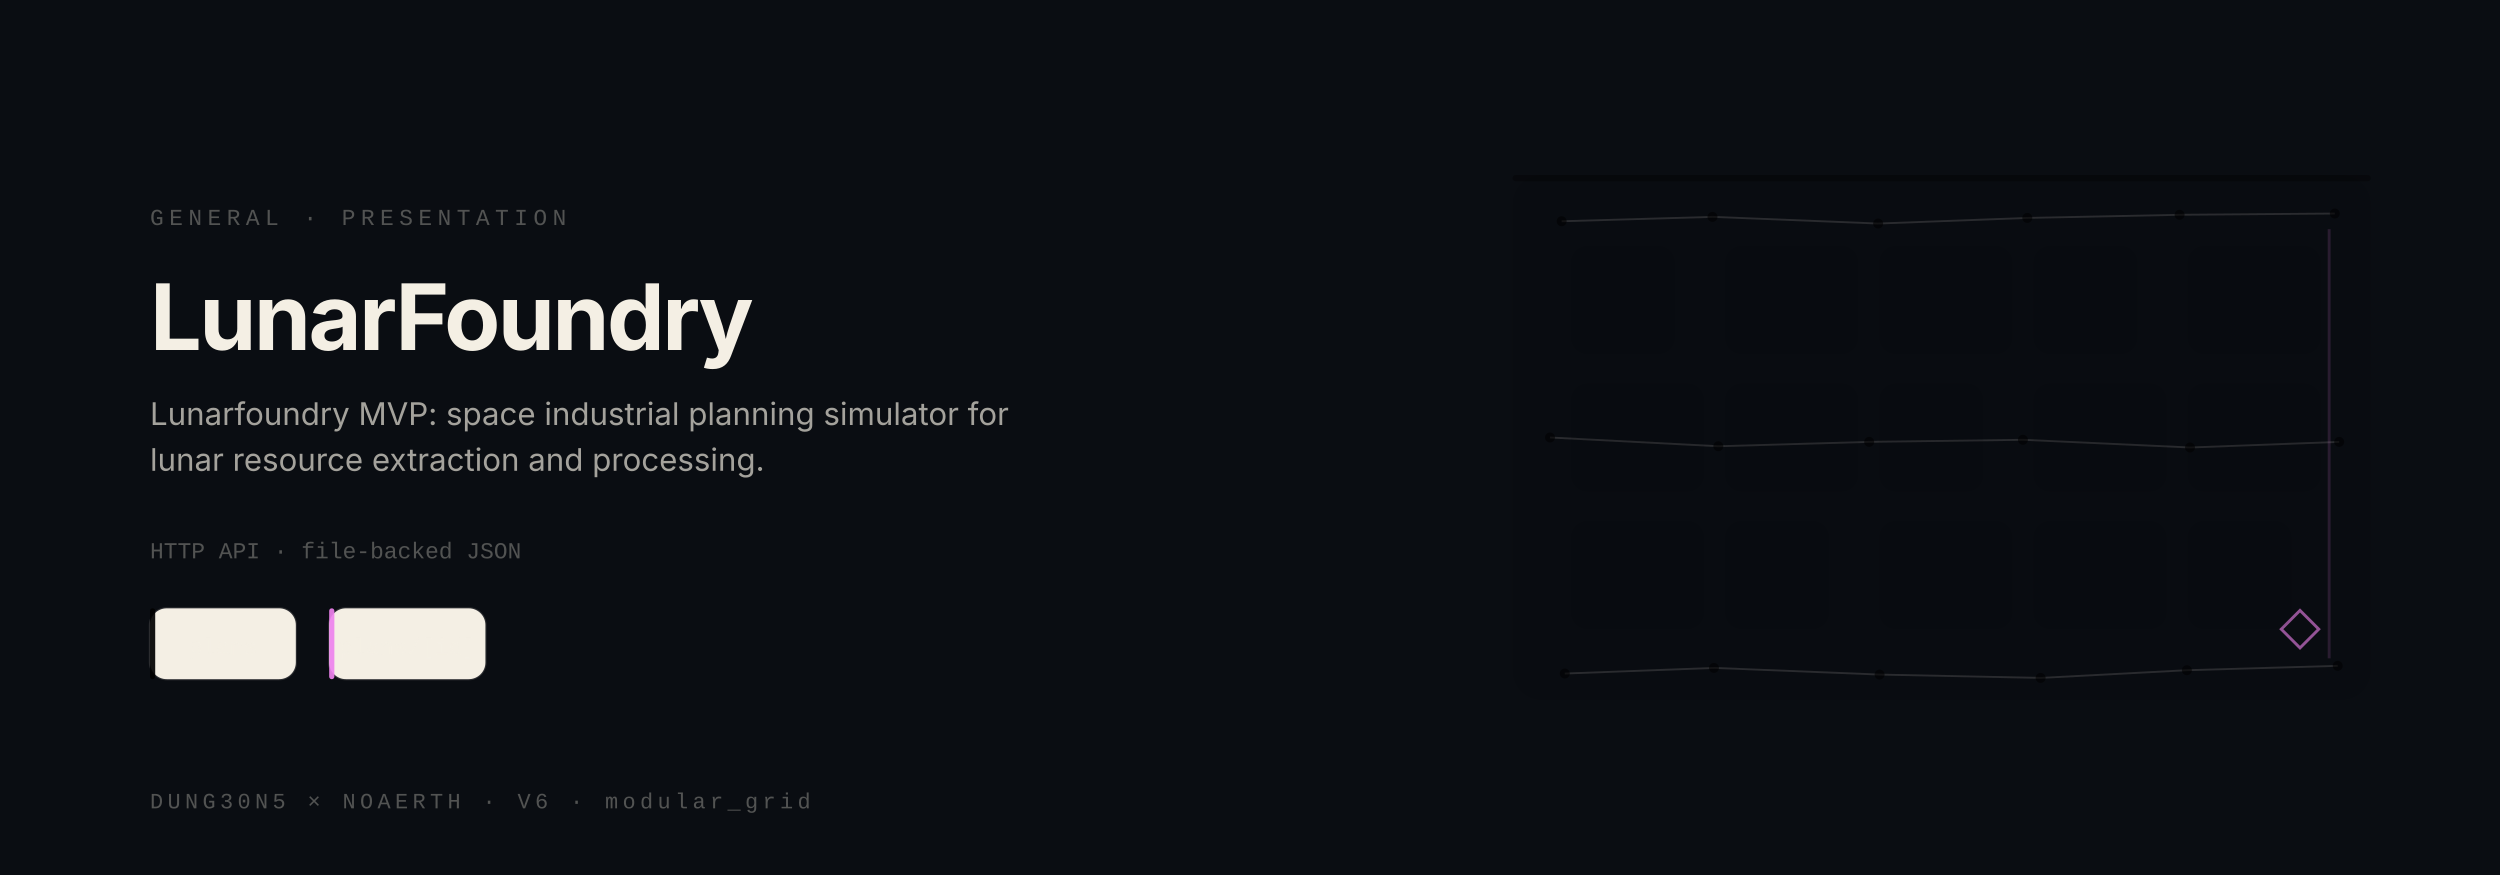
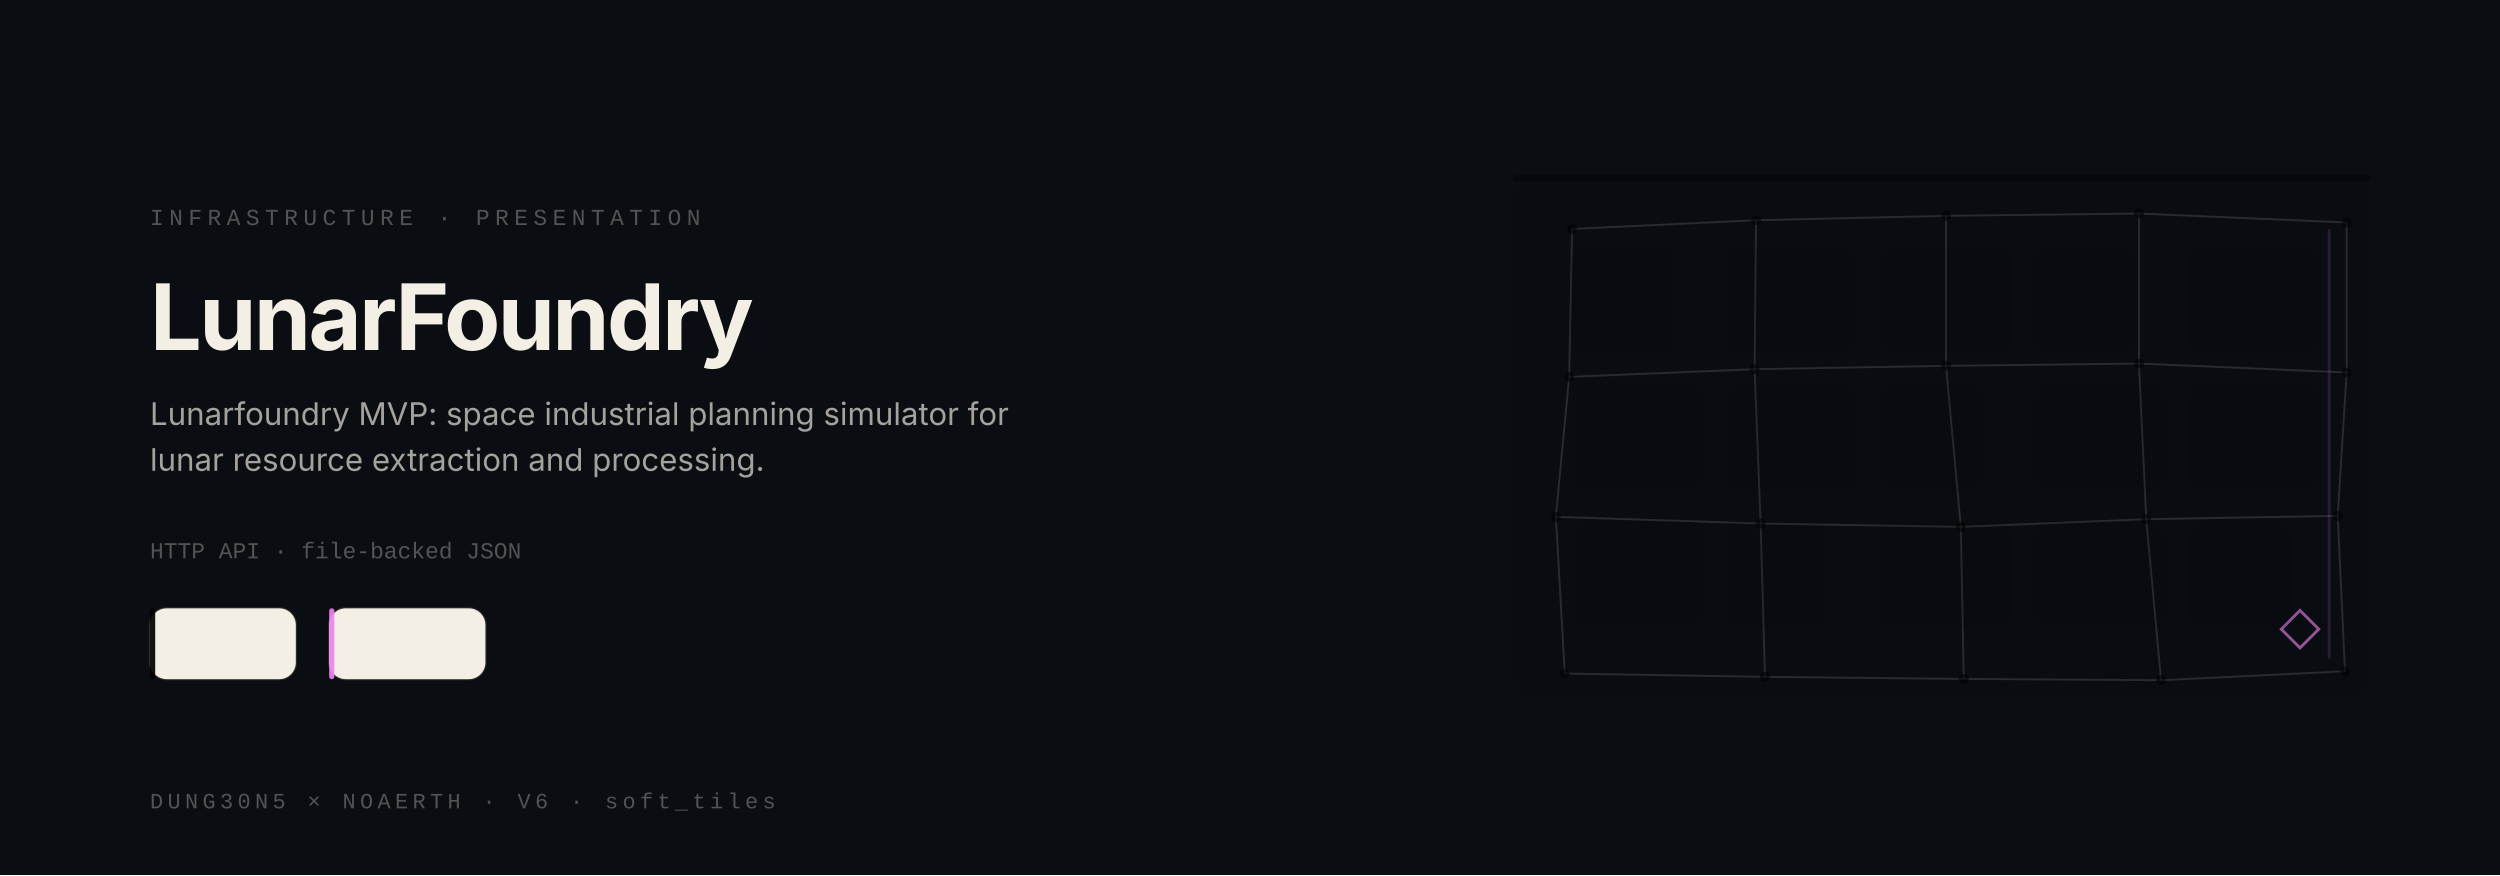
<svg xmlns="http://www.w3.org/2000/svg" viewBox="0 0 1200 420" width="1200" height="420" role="img" aria-label="LunarFoundry: a composed grid assembles and a sweep resolves it">
  <rect width="1200" height="420" fill="#0a0d12" />
-   <text x="72" y="108" font-family="ui-monospace, SFMono-Regular, Menlo, Monaco, Consolas, 'Liberation Mono', monospace" font-size="11" letter-spacing="2.6" fill="#f4efe44f">GENERAL · PRESENTATION</text>
+   <text x="72" y="108" font-family="ui-monospace, SFMono-Regular, Menlo, Monaco, Consolas, 'Liberation Mono', monospace" font-size="11" letter-spacing="2.6" fill="#f4efe44f">INFRASTRUCTURE · PRESENTATION</text>
  <text x="72" y="168" font-family="-apple-system, BlinkMacSystemFont, 'Segoe UI', Inter, Helvetica, Arial, sans-serif" font-size="44" font-weight="660" letter-spacing="-1.2" fill="#f4efe4">LunarFoundry</text>
  <text x="72" y="204" font-family="-apple-system, BlinkMacSystemFont, 'Segoe UI', Inter, Helvetica, Arial, sans-serif" font-size="15" fill="#f4efe4a8">Lunarfoundry MVP: space industrial planning simulator for</text>
  <text x="72" y="226" font-family="-apple-system, BlinkMacSystemFont, 'Segoe UI', Inter, Helvetica, Arial, sans-serif" font-size="15" fill="#f4efe4a8">lunar resource extraction and processing.</text>
  <text x="72" y="268" font-family="ui-monospace, SFMono-Regular, Menlo, Monaco, Consolas, 'Liberation Mono', monospace" font-size="11" fill="#f4efe44f">HTTP API · file-backed JSON</text>
  <rect x="72.0" y="292.0" width="70.0" height="34.0" rx="8" fill="#f4efe4" stroke="#f4efe424" stroke-width="1.1" />
  <rect x="72.0" y="292.0" width="2.5" height="34.0" rx="1.2" fill="mint" opacity="0.92" />
  <text x="107.0" y="314" font-family="ui-monospace, SFMono-Regular, Menlo, Monaco, Consolas, 'Liberation Mono', monospace" font-size="11" fill="#f4efe4" fill-opacity="0.82" text-anchor="middle">plans</text>
  <rect x="158.0" y="292.0" width="75.0" height="34.0" rx="8" fill="#f4efe4" stroke="#f4efe424" stroke-width="1.1" />
  <rect x="158.0" y="292.0" width="2.5" height="34.0" rx="1.2" fill="violet" opacity="0.92" />
  <text x="195.5" y="314" font-family="ui-monospace, SFMono-Regular, Menlo, Monaco, Consolas, 'Liberation Mono', monospace" font-size="11" fill="#f4efe4" fill-opacity="0.82" text-anchor="middle">plans/[id]</text>
  <rect x="726.0" y="84.0" width="412.0" height="252.0" rx="14" fill="mint" fill-opacity="0.06" />
  <rect x="729.0" y="87.0" width="406.0" height="246.0" rx="12" fill="none" stroke="mint" stroke-width="1" stroke-opacity="0.18" />
-   <line x1="749.6" y1="106.2" x2="822.0" y2="104.1" stroke="#f4efe424" stroke-width="0.9" />
-   <line x1="822.0" y1="104.1" x2="901.5" y2="107.3" stroke="#f4efe424" stroke-width="0.9" />
-   <line x1="901.5" y1="107.3" x2="973.1" y2="104.6" stroke="#f4efe424" stroke-width="0.9" />
-   <line x1="973.1" y1="104.6" x2="1046.2" y2="103.1" stroke="#f4efe424" stroke-width="0.9" />
-   <line x1="1046.2" y1="103.1" x2="1120.7" y2="102.5" stroke="#f4efe424" stroke-width="0.9" />
-   <line x1="744.0" y1="210.0" x2="824.8" y2="214.2" stroke="#f4efe424" stroke-width="0.9" />
-   <line x1="824.8" y1="214.2" x2="897.2" y2="212.1" stroke="#f4efe424" stroke-width="0.9" />
-   <line x1="897.2" y1="212.1" x2="971.0" y2="211.1" stroke="#f4efe424" stroke-width="0.9" />
-   <line x1="971.0" y1="211.1" x2="1051.2" y2="214.8" stroke="#f4efe424" stroke-width="0.9" />
-   <line x1="1051.2" y1="214.8" x2="1122.8" y2="212.1" stroke="#f4efe424" stroke-width="0.9" />
-   <line x1="751.1" y1="323.3" x2="822.7" y2="320.6" stroke="#f4efe424" stroke-width="0.9" />
-   <line x1="822.7" y1="320.6" x2="902.2" y2="323.8" stroke="#f4efe424" stroke-width="0.9" />
-   <line x1="902.2" y1="323.8" x2="979.5" y2="325.4" stroke="#f4efe424" stroke-width="0.9" />
-   <line x1="979.5" y1="325.4" x2="1049.7" y2="321.7" stroke="#f4efe424" stroke-width="0.9" />
-   <line x1="1049.7" y1="321.7" x2="1122.1" y2="319.6" stroke="#f4efe424" stroke-width="0.9" />
-   <circle cx="749.6" cy="106.2" r="2.4" fill="mint" opacity="0.55" />
-   <circle cx="822.0" cy="104.1" r="2.4" fill="mint" opacity="0.55" />
-   <circle cx="901.5" cy="107.3" r="2.4" fill="mint" opacity="0.55" />
-   <circle cx="973.1" cy="104.6" r="2.4" fill="mint" opacity="0.55" />
-   <circle cx="1046.2" cy="103.1" r="2.4" fill="mint" opacity="0.55" />
-   <circle cx="1120.7" cy="102.5" r="2.4" fill="mint" opacity="0.55" />
-   <circle cx="744.0" cy="210.0" r="2.4" fill="mint" opacity="0.55" />
-   <circle cx="824.8" cy="214.2" r="2.4" fill="mint" opacity="0.55" />
-   <circle cx="897.2" cy="212.1" r="2.4" fill="mint" opacity="0.55" />
-   <circle cx="971.0" cy="211.1" r="2.4" fill="mint" opacity="0.55" />
-   <circle cx="1051.2" cy="214.8" r="2.4" fill="mint" opacity="0.55" />
-   <circle cx="1122.8" cy="212.1" r="2.4" fill="mint" opacity="0.55" />
+   <line x1="754.6" y1="109.9" x2="842.9" y2="105.7" stroke="#f4efe424" stroke-width="0.9" />
+   <line x1="754.6" y1="109.9" x2="753.2" y2="180.9" stroke="#f4efe424" stroke-width="0.9" />
+   <line x1="842.9" y1="105.7" x2="934.1" y2="103.6" stroke="#f4efe424" stroke-width="0.9" />
+   <line x1="842.9" y1="105.7" x2="842.2" y2="177.2" stroke="#f4efe424" stroke-width="0.9" />
+   <line x1="934.1" y1="103.6" x2="1026.7" y2="102.5" stroke="#f4efe424" stroke-width="0.9" />
+   <line x1="934.1" y1="103.6" x2="934.1" y2="175.6" stroke="#f4efe424" stroke-width="0.9" />
+   <line x1="1026.7" y1="102.5" x2="1126.4" y2="106.8" stroke="#f4efe424" stroke-width="0.9" />
+   <line x1="1026.7" y1="102.5" x2="1026.7" y2="174.5" stroke="#f4efe424" stroke-width="0.9" />
+   <line x1="1126.4" y1="106.8" x2="1126.4" y2="178.8" stroke="#f4efe424" stroke-width="0.9" />
+   <line x1="753.2" y1="180.9" x2="842.2" y2="177.2" stroke="#f4efe424" stroke-width="0.9" />
+   <line x1="753.2" y1="180.9" x2="746.8" y2="248.1" stroke="#f4efe424" stroke-width="0.9" />
+   <line x1="842.2" y1="177.2" x2="934.1" y2="175.6" stroke="#f4efe424" stroke-width="0.9" />
+   <line x1="842.2" y1="177.2" x2="845.1" y2="251.3" stroke="#f4efe424" stroke-width="0.9" />
+   <line x1="934.1" y1="175.6" x2="1026.7" y2="174.5" stroke="#f4efe424" stroke-width="0.9" />
+   <line x1="934.1" y1="175.6" x2="941.2" y2="252.9" stroke="#f4efe424" stroke-width="0.9" />
+   <line x1="1026.7" y1="174.5" x2="1126.4" y2="178.8" stroke="#f4efe424" stroke-width="0.9" />
+   <line x1="1026.7" y1="174.5" x2="1030.2" y2="249.2" stroke="#f4efe424" stroke-width="0.9" />
+   <line x1="1126.4" y1="178.8" x2="1122.1" y2="247.6" stroke="#f4efe424" stroke-width="0.9" />
+   <line x1="746.8" y1="248.1" x2="845.1" y2="251.3" stroke="#f4efe424" stroke-width="0.9" />
+   <line x1="746.8" y1="248.1" x2="751.1" y2="323.3" stroke="#f4efe424" stroke-width="0.9" />
+   <line x1="845.1" y1="251.3" x2="941.2" y2="252.9" stroke="#f4efe424" stroke-width="0.9" />
+   <line x1="845.1" y1="251.3" x2="847.2" y2="324.9" stroke="#f4efe424" stroke-width="0.9" />
+   <line x1="941.2" y1="252.9" x2="1030.2" y2="249.2" stroke="#f4efe424" stroke-width="0.9" />
+   <line x1="941.2" y1="252.9" x2="942.6" y2="325.9" stroke="#f4efe424" stroke-width="0.9" />
+   <line x1="1030.2" y1="249.2" x2="1122.1" y2="247.6" stroke="#f4efe424" stroke-width="0.9" />
+   <line x1="1030.2" y1="249.2" x2="1037.3" y2="326.5" stroke="#f4efe424" stroke-width="0.9" />
+   <line x1="1122.1" y1="247.6" x2="1125.6" y2="322.2" stroke="#f4efe424" stroke-width="0.9" />
+   <line x1="751.1" y1="323.3" x2="847.2" y2="324.9" stroke="#f4efe424" stroke-width="0.9" />
+   <line x1="847.2" y1="324.9" x2="942.6" y2="325.9" stroke="#f4efe424" stroke-width="0.9" />
+   <line x1="942.6" y1="325.9" x2="1037.3" y2="326.5" stroke="#f4efe424" stroke-width="0.9" />
+   <line x1="1037.3" y1="326.5" x2="1125.6" y2="322.2" stroke="#f4efe424" stroke-width="0.9" />
+   <circle cx="754.6" cy="109.9" r="2.4" fill="mint" opacity="0.55" />
+   <circle cx="842.9" cy="105.7" r="2.4" fill="mint" opacity="0.55" />
+   <circle cx="934.1" cy="103.6" r="2.4" fill="mint" opacity="0.55" />
+   <circle cx="1026.7" cy="102.5" r="2.4" fill="mint" opacity="0.55" />
+   <circle cx="1126.4" cy="106.8" r="2.4" fill="mint" opacity="0.55" />
+   <circle cx="753.2" cy="180.9" r="2.4" fill="mint" opacity="0.55" />
+   <circle cx="842.2" cy="177.2" r="2.4" fill="mint" opacity="0.55" />
+   <circle cx="934.1" cy="175.6" r="2.4" fill="mint" opacity="0.55" />
+   <circle cx="1026.7" cy="174.5" r="2.4" fill="mint" opacity="0.55" />
+   <circle cx="1126.4" cy="178.8" r="2.4" fill="mint" opacity="0.55" />
+   <circle cx="746.8" cy="248.1" r="2.4" fill="mint" opacity="0.55" />
+   <circle cx="845.1" cy="251.3" r="2.4" fill="mint" opacity="0.55" />
+   <circle cx="941.2" cy="252.9" r="2.4" fill="mint" opacity="0.55" />
+   <circle cx="1030.2" cy="249.2" r="2.4" fill="mint" opacity="0.55" />
+   <circle cx="1122.1" cy="247.6" r="2.4" fill="mint" opacity="0.55" />
  <circle cx="751.1" cy="323.3" r="2.4" fill="mint" opacity="0.55" />
-   <circle cx="822.7" cy="320.6" r="2.4" fill="mint" opacity="0.55" />
-   <circle cx="902.2" cy="323.8" r="2.4" fill="mint" opacity="0.55" />
-   <circle cx="979.5" cy="325.4" r="2.4" fill="mint" opacity="0.55" />
-   <circle cx="1049.7" cy="321.7" r="2.4" fill="mint" opacity="0.55" />
-   <circle cx="1122.1" cy="319.6" r="2.4" fill="mint" opacity="0.55" />
+   <circle cx="847.2" cy="324.9" r="2.4" fill="mint" opacity="0.55" />
+   <circle cx="942.6" cy="325.9" r="2.4" fill="mint" opacity="0.55" />
+   <circle cx="1037.3" cy="326.5" r="2.4" fill="mint" opacity="0.55" />
+   <circle cx="1125.6" cy="322.2" r="2.4" fill="mint" opacity="0.55" />
  <rect x="726.0" y="84.0" width="412.0" height="3" rx="1.5" fill="mint" opacity="0.35" />
  <path d="M1095.0 302.0 l9 -9 l9 9 l-9 9 z" fill="none" stroke="violet" stroke-width="1.4" opacity="0.6" />
  <rect x="754" y="118" width="50" height="52" rx="8" fill="mint" fill-opacity="0.08" stroke="mint" stroke-width="1" stroke-opacity="0.4" opacity="0.85" />
  <rect x="828" y="118" width="64" height="52" rx="8" fill="mint" fill-opacity="0.08" stroke="mint" stroke-width="1" stroke-opacity="0.4" opacity="0.85" />
  <rect x="902" y="118" width="64" height="52" rx="8" fill="mint" fill-opacity="0.08" stroke="mint" stroke-width="1" stroke-opacity="0.4" opacity="0.85" />
  <rect x="976" y="118" width="50" height="52" rx="8" fill="mint" fill-opacity="0.08" stroke="mint" stroke-width="1" stroke-opacity="0.4" opacity="0.85" />
  <rect x="1050" y="118" width="64" height="52" rx="8" fill="mint" fill-opacity="0.08" stroke="mint" stroke-width="1" stroke-opacity="0.4" opacity="0.85" />
  <rect x="754" y="184" width="64" height="52" rx="8" fill="mint" fill-opacity="0.08" stroke="mint" stroke-width="1" stroke-opacity="0.4" opacity="0.85" />
  <rect x="828" y="184" width="64" height="52" rx="8" fill="mint" fill-opacity="0.08" stroke="mint" stroke-width="1" stroke-opacity="0.4" opacity="0.85" />
  <rect x="902" y="184" width="50" height="52" rx="8" fill="mint" fill-opacity="0.08" stroke="mint" stroke-width="1" stroke-opacity="0.4" opacity="0.85" />
  <rect x="976" y="184" width="64" height="52" rx="8" fill="mint" fill-opacity="0.08" stroke="mint" stroke-width="1" stroke-opacity="0.4" opacity="0.85" />
  <rect x="1050" y="184" width="64" height="52" rx="8" fill="mint" fill-opacity="0.08" stroke="mint" stroke-width="1" stroke-opacity="0.4" opacity="0.85" />
  <rect x="754" y="250" width="64" height="52" rx="8" fill="mint" fill-opacity="0.08" stroke="mint" stroke-width="1" stroke-opacity="0.4" opacity="0.85" />
  <rect x="828" y="250" width="50" height="52" rx="8" fill="mint" fill-opacity="0.08" stroke="mint" stroke-width="1" stroke-opacity="0.4" opacity="0.85" />
  <rect x="902" y="250" width="64" height="52" rx="8" fill="mint" fill-opacity="0.08" stroke="mint" stroke-width="1" stroke-opacity="0.4" opacity="0.85" />
  <rect x="976" y="250" width="64" height="52" rx="8" fill="mint" fill-opacity="0.08" stroke="mint" stroke-width="1" stroke-opacity="0.4" opacity="0.85" />
  <rect x="1050" y="250" width="50" height="52" rx="8" fill="mint" fill-opacity="0.08" stroke="mint" stroke-width="1" stroke-opacity="0.4" opacity="0.85" />
  <line x1="1118" y1="110" x2="1118" y2="316" stroke="violet" stroke-width="1.4" opacity="0.14" />
-   <text x="72" y="388" font-family="ui-monospace, SFMono-Regular, Menlo, Monaco, Consolas, 'Liberation Mono', monospace" font-size="10.5" letter-spacing="2.1" fill="#f4efe44f">DUNG30N5 × NOAERTH · V6 · modular_grid</text>
+   <text x="72" y="388" font-family="ui-monospace, SFMono-Regular, Menlo, Monaco, Consolas, 'Liberation Mono', monospace" font-size="10.5" letter-spacing="2.1" fill="#f4efe44f">DUNG30N5 × NOAERTH · V6 · soft_tiles</text>
</svg>
